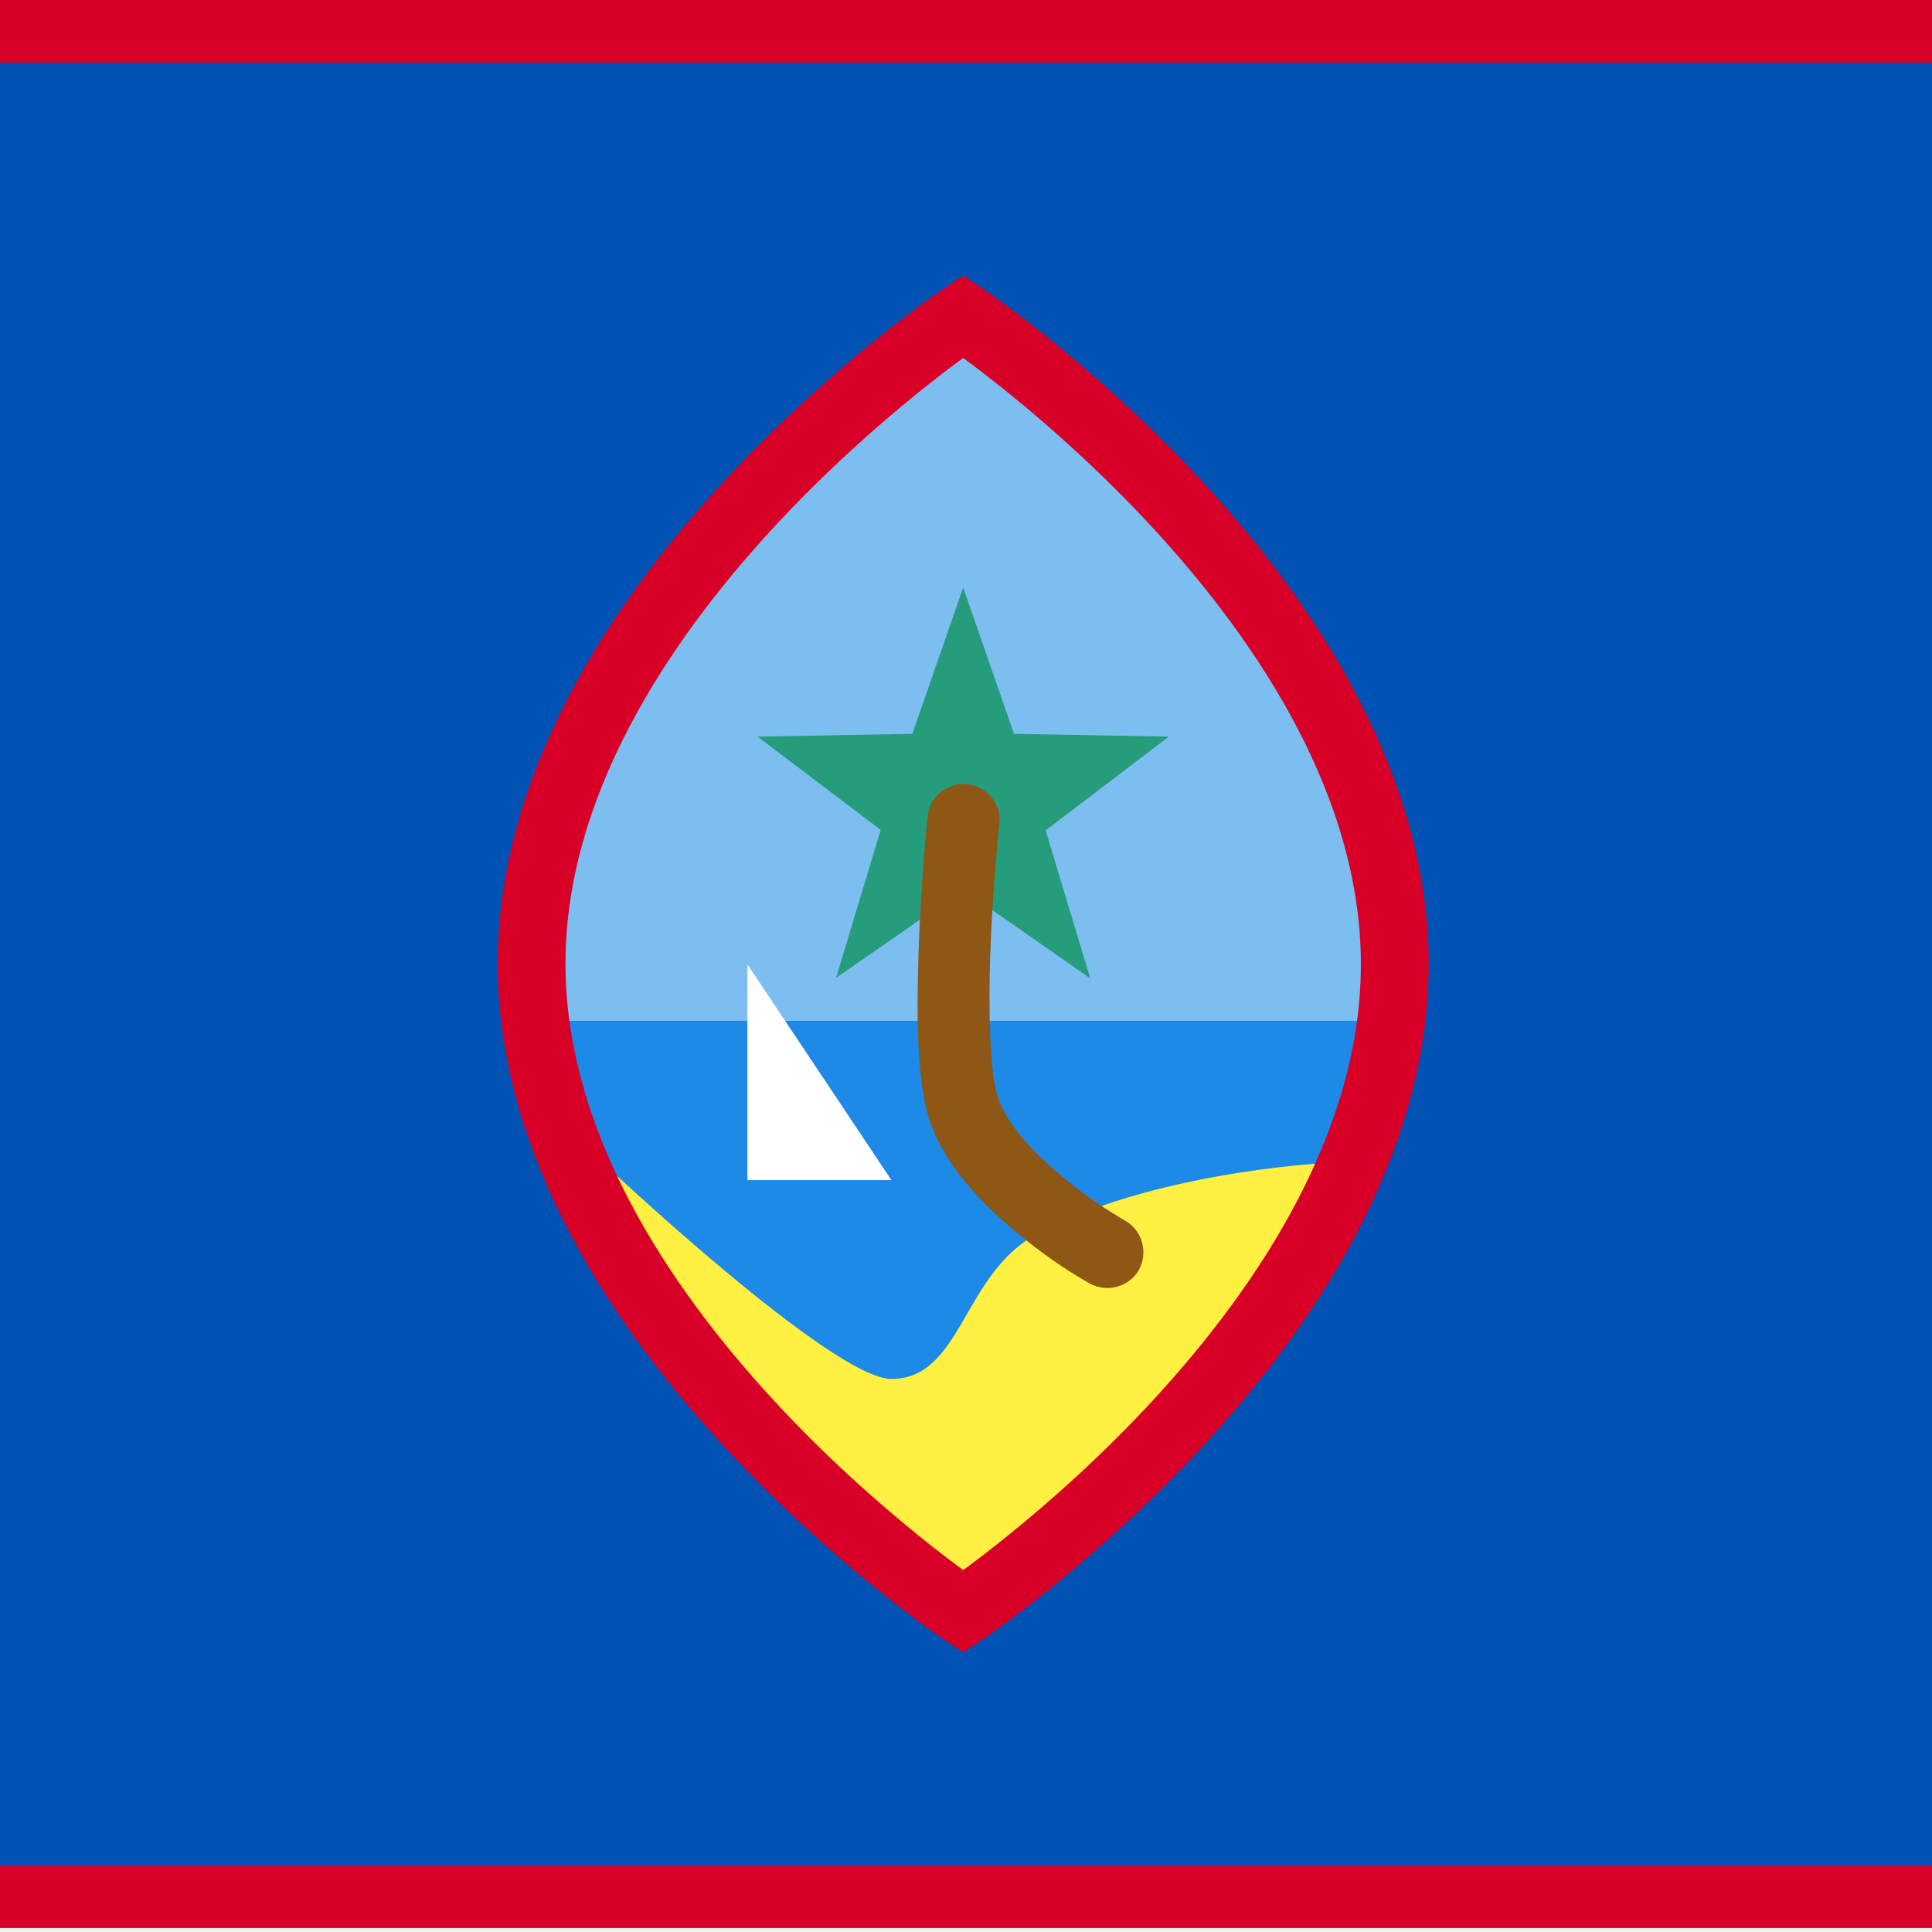
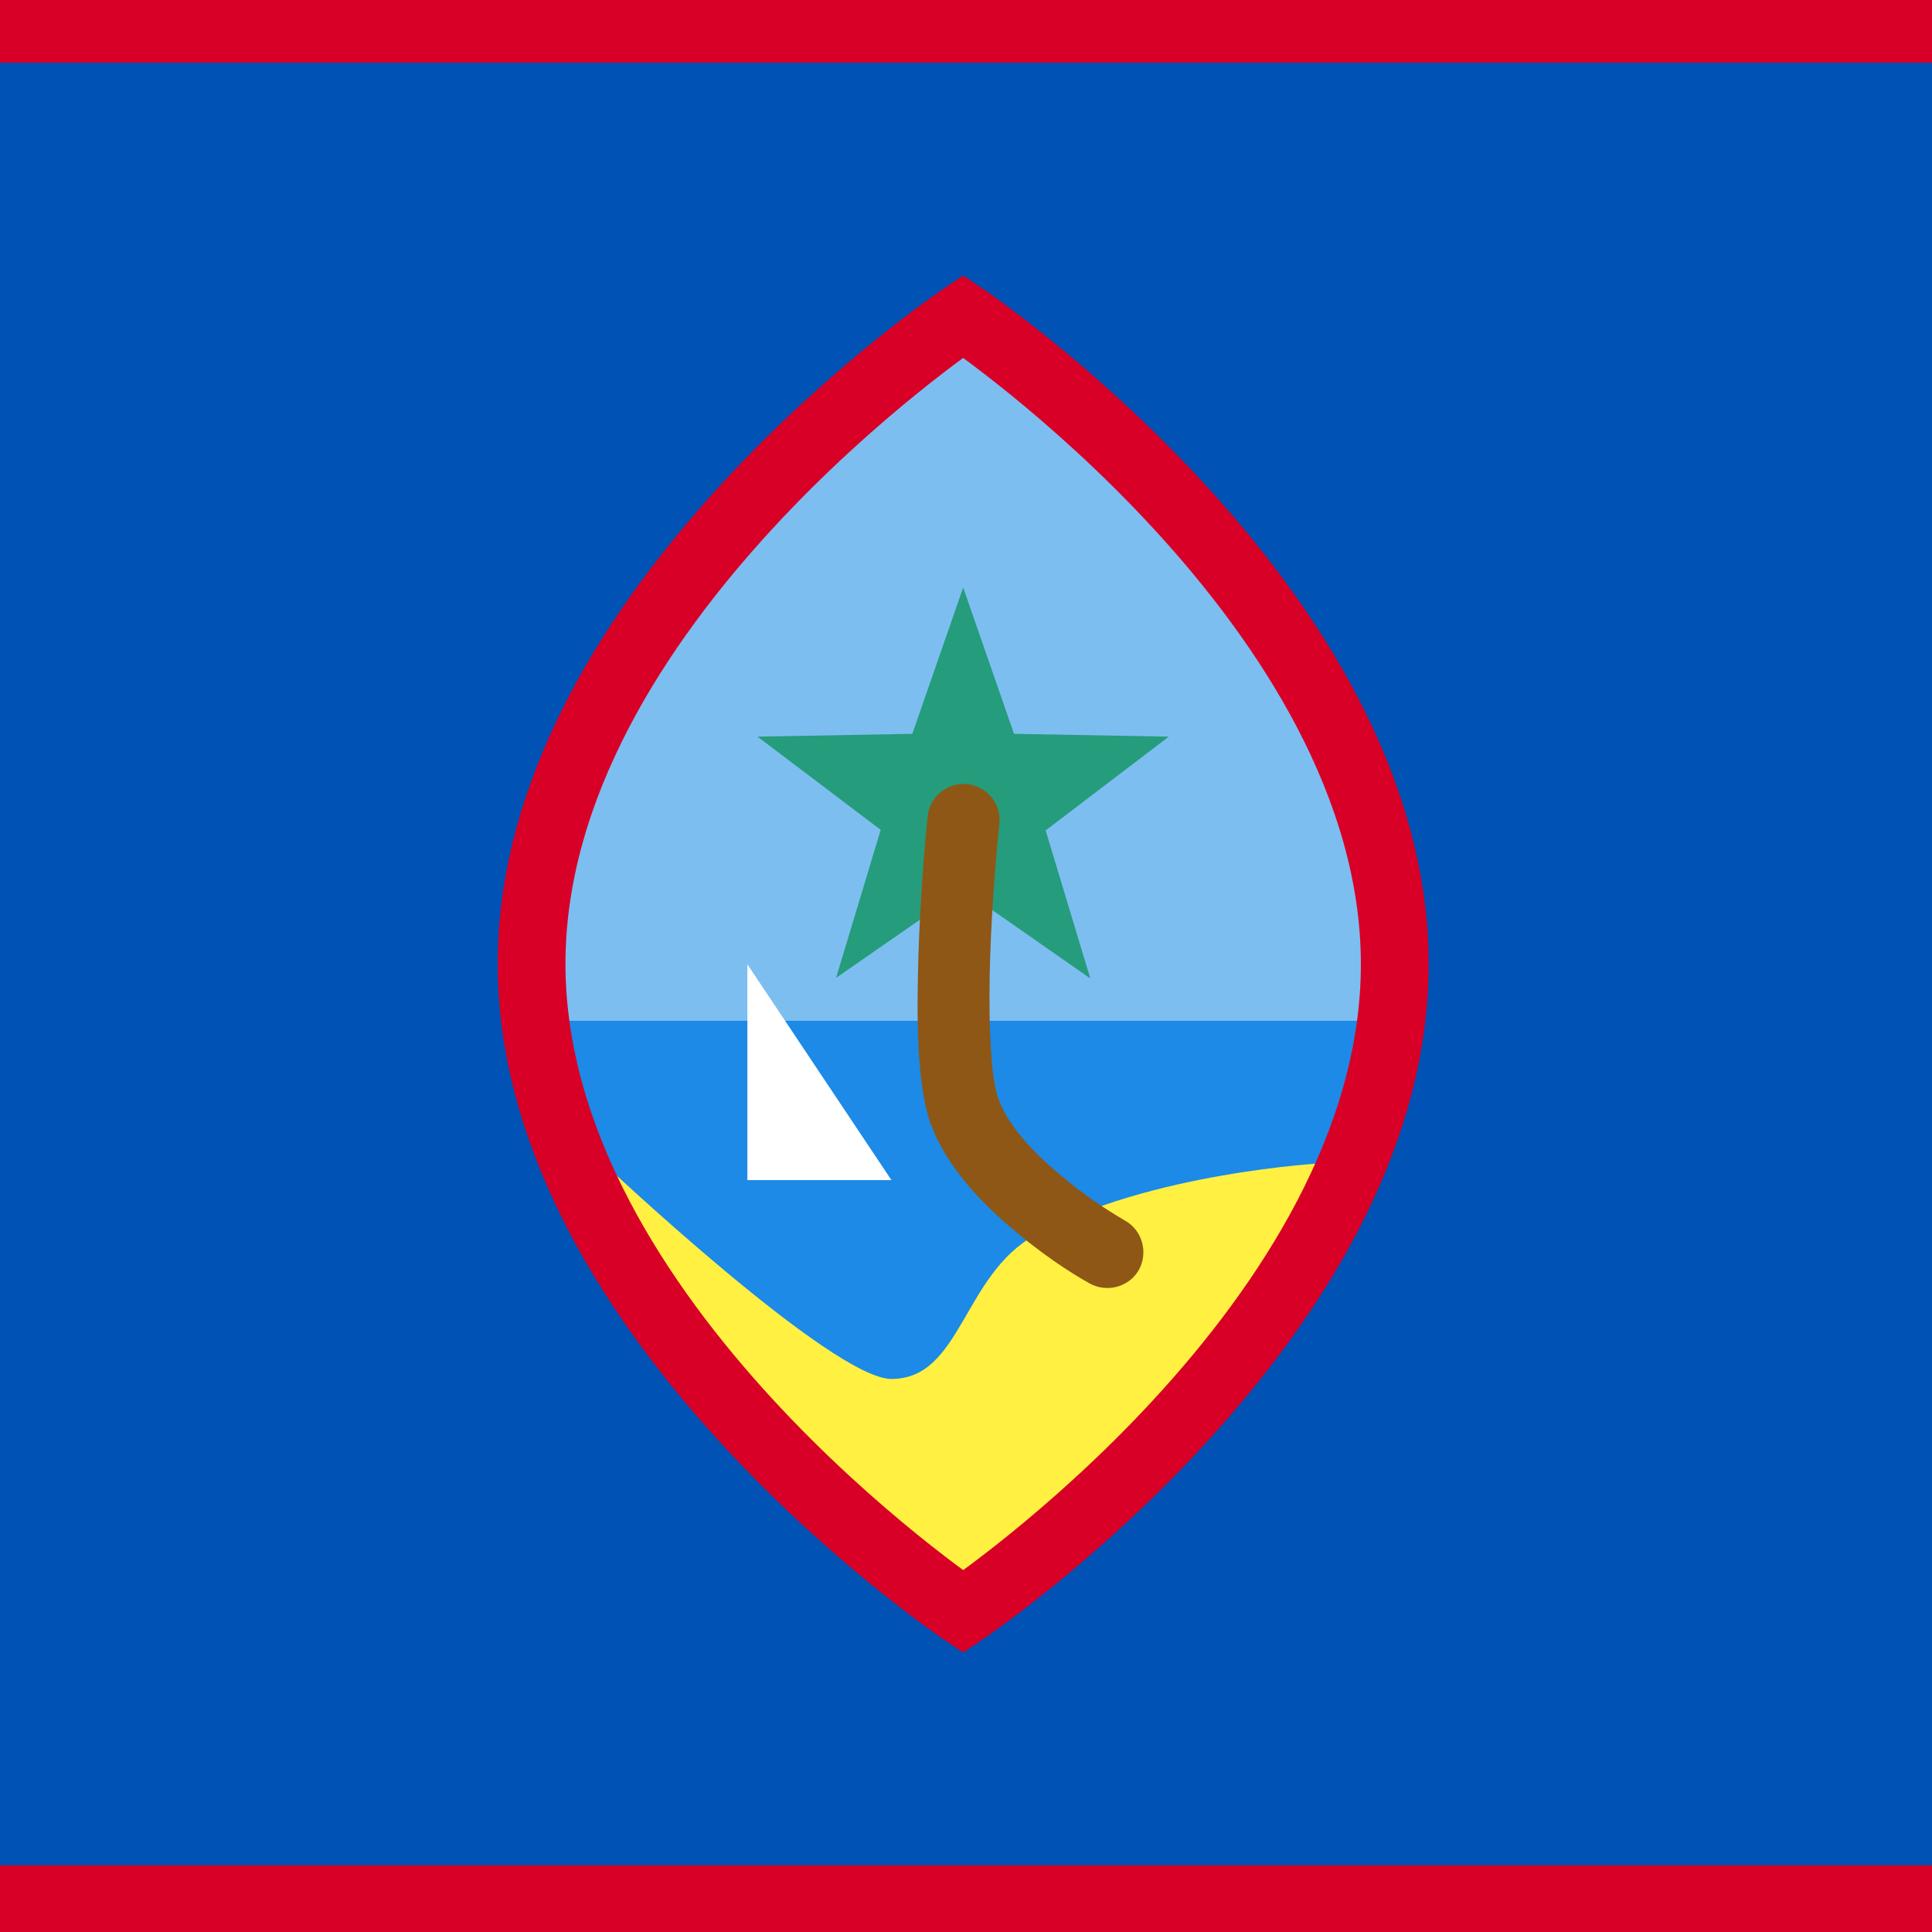
<svg xmlns="http://www.w3.org/2000/svg" viewBox="85.5 0 342 342">
-   <rect fill="#D80027" width="512" height="341.3" />
+   <rect fill="#D80027" width="513" height="342" />
  <rect x="11.1" y="11.1" fill="#0052B4" width="489.7" height="319.1" />
  <path fill="#7DBEF1" d="M256,285.3c0,0,76.4-51.3,76.4-114.6S256,56,256,56s-76.4,51.3-76.4,114.6S256,285.3,256,285.3z" />
  <polygon fill="#1C8AE6" points="179.8,180.7 332.4,180.7 303.1,245.6 207.9,245.6 " />
  <path fill="#FFF042" d="M192.3,205.9c0,0,40.5,38.2,51,38.2c12.4,0,12.6-18.4,25.5-25.5c20.2-11.1,51-12.7,51-12.7l-22.8,42.8l-41,36.6  l-46.8-39.7L192.3,205.9z" />
  <path fill="#259C7B" d="M256,157.5l-22.5,15.6l7.9-26.2l-21.8-16.5l27.4-0.5l9-25.9l9,25.9l27.4,0.5L270.6,147l7.9,26.2L256,157.5z" />
  <path fill="#8E5715" d="M249.7,144.6c-0.9,9.2-1.5,18.4-1.7,27.6c-0.3,11.9,0.3,20.7,2,26c2.2,6.6,7.2,12.9,14.2,18.9  c5.3,4.6,10.6,8.1,14.2,10.1c3.1,1.7,7,0.6,8.7-2.4c1.7-3.1,0.6-7-2.4-8.7l0,0c-4.3-2.5-8.4-5.4-12.2-8.7  c-5.4-4.6-9.1-9.2-10.4-13.3c-1.1-3.4-1.6-11.3-1.4-21.7c0.2-8.9,0.8-17.8,1.7-26.6c0.4-3.5-2.2-6.6-5.7-7  C253.1,138.5,250,141.1,249.7,144.6z" />
  <path fill="#FFFFFF" d="M217.8,170.7l25.5,38.2h-25.5V170.7z" />
  <path fill="none" stroke="#D80027" stroke-width="12" stroke-miterlimit="10" d="M256,285.3c0,0,76.4-51.3,76.4-114.6S256,56,256,56s-76.4,51.3-76.4,114.6S256,285.3,256,285.3z" />
</svg>
